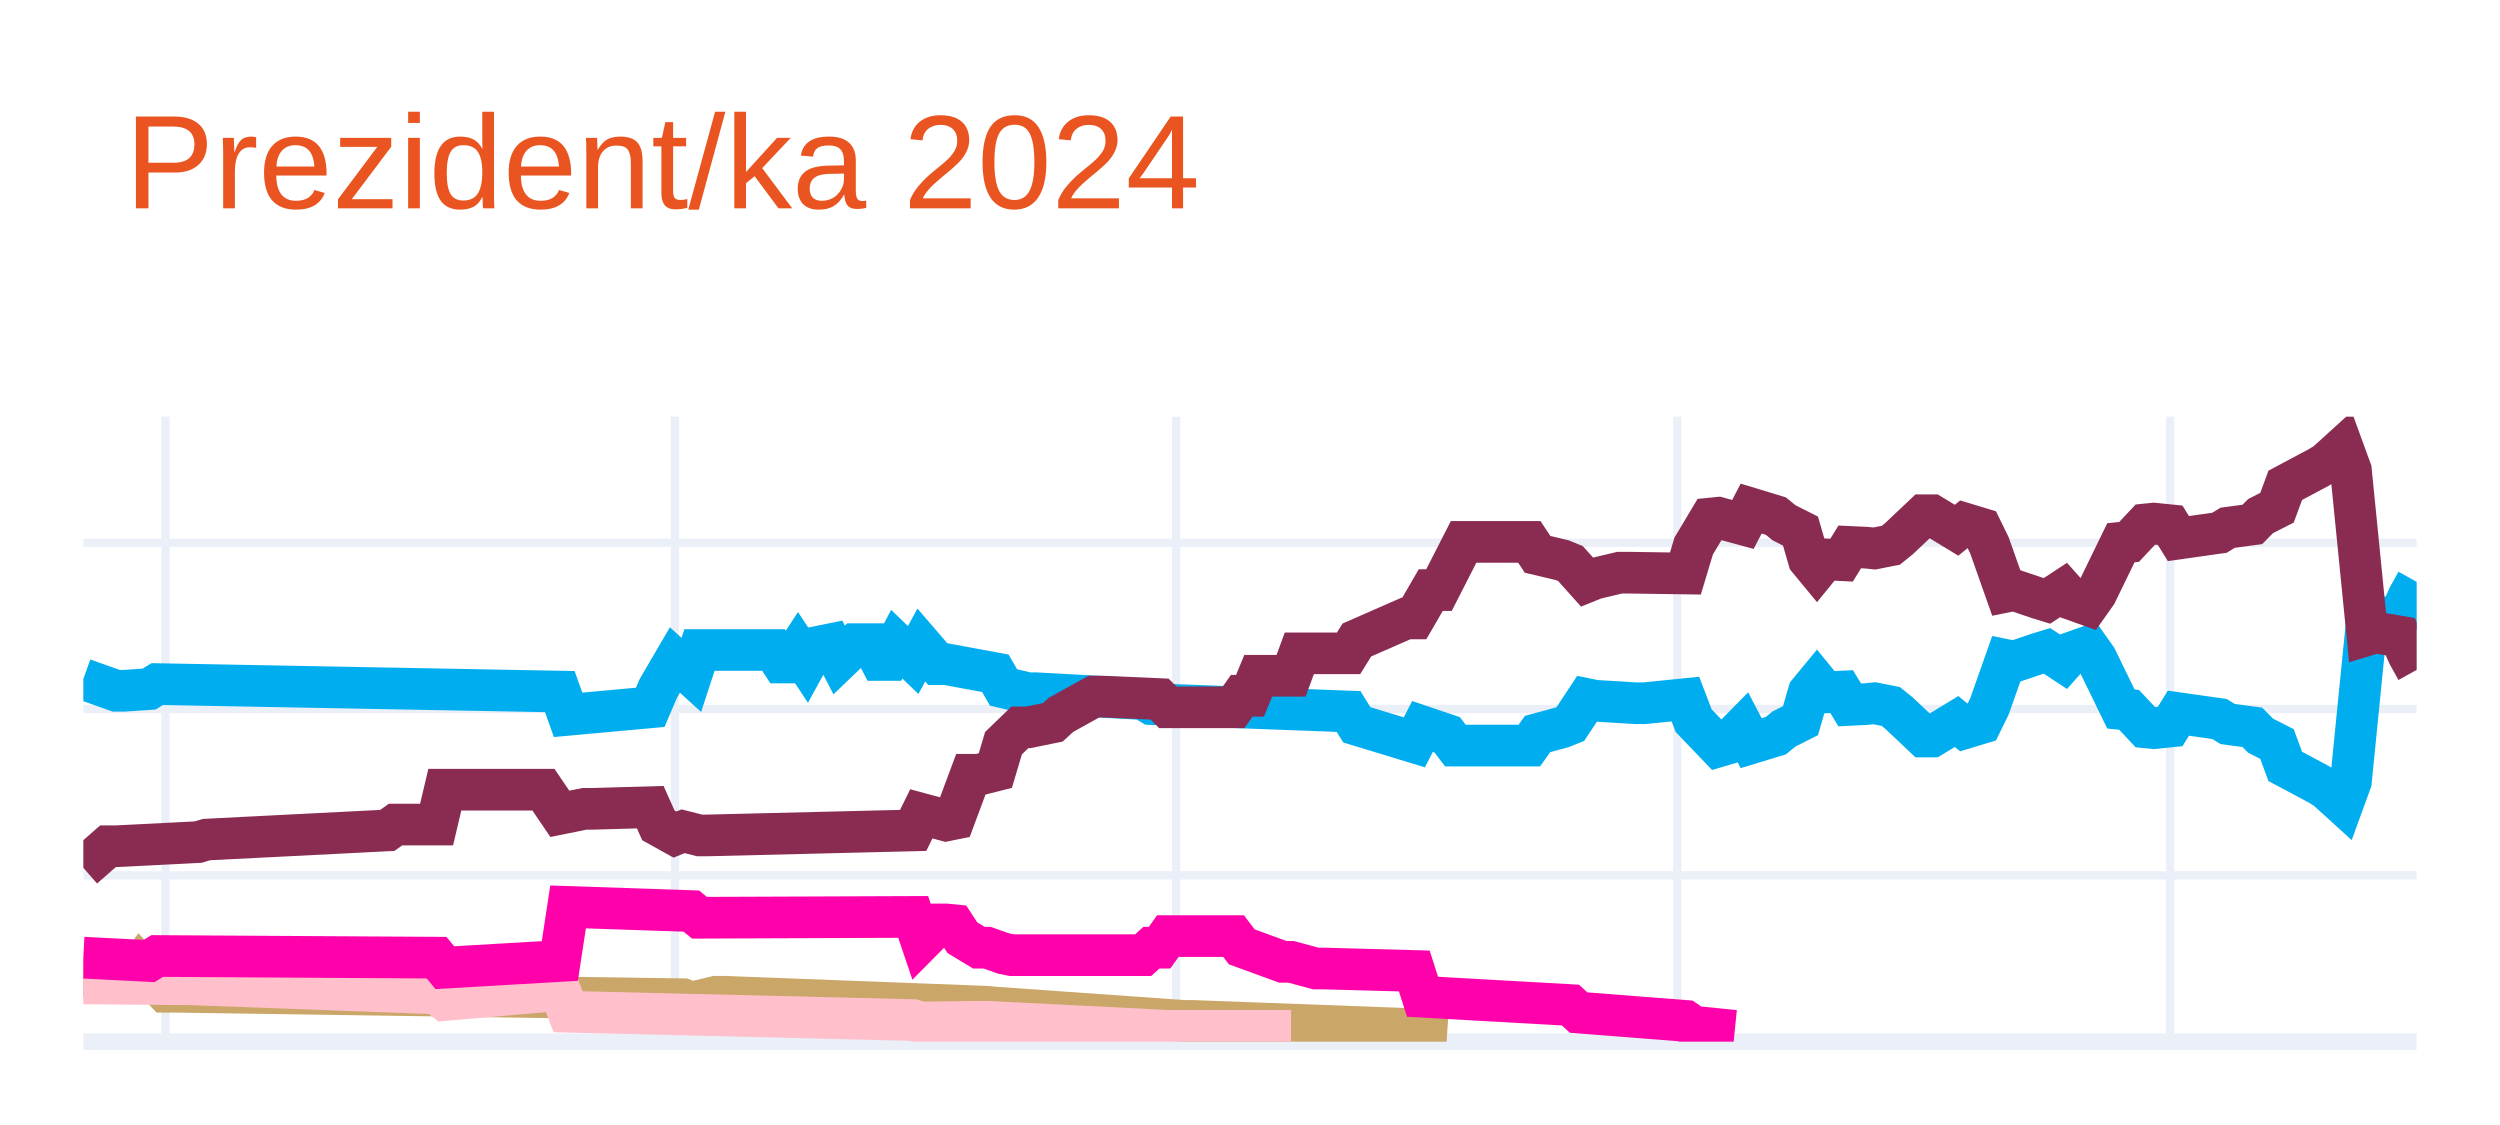
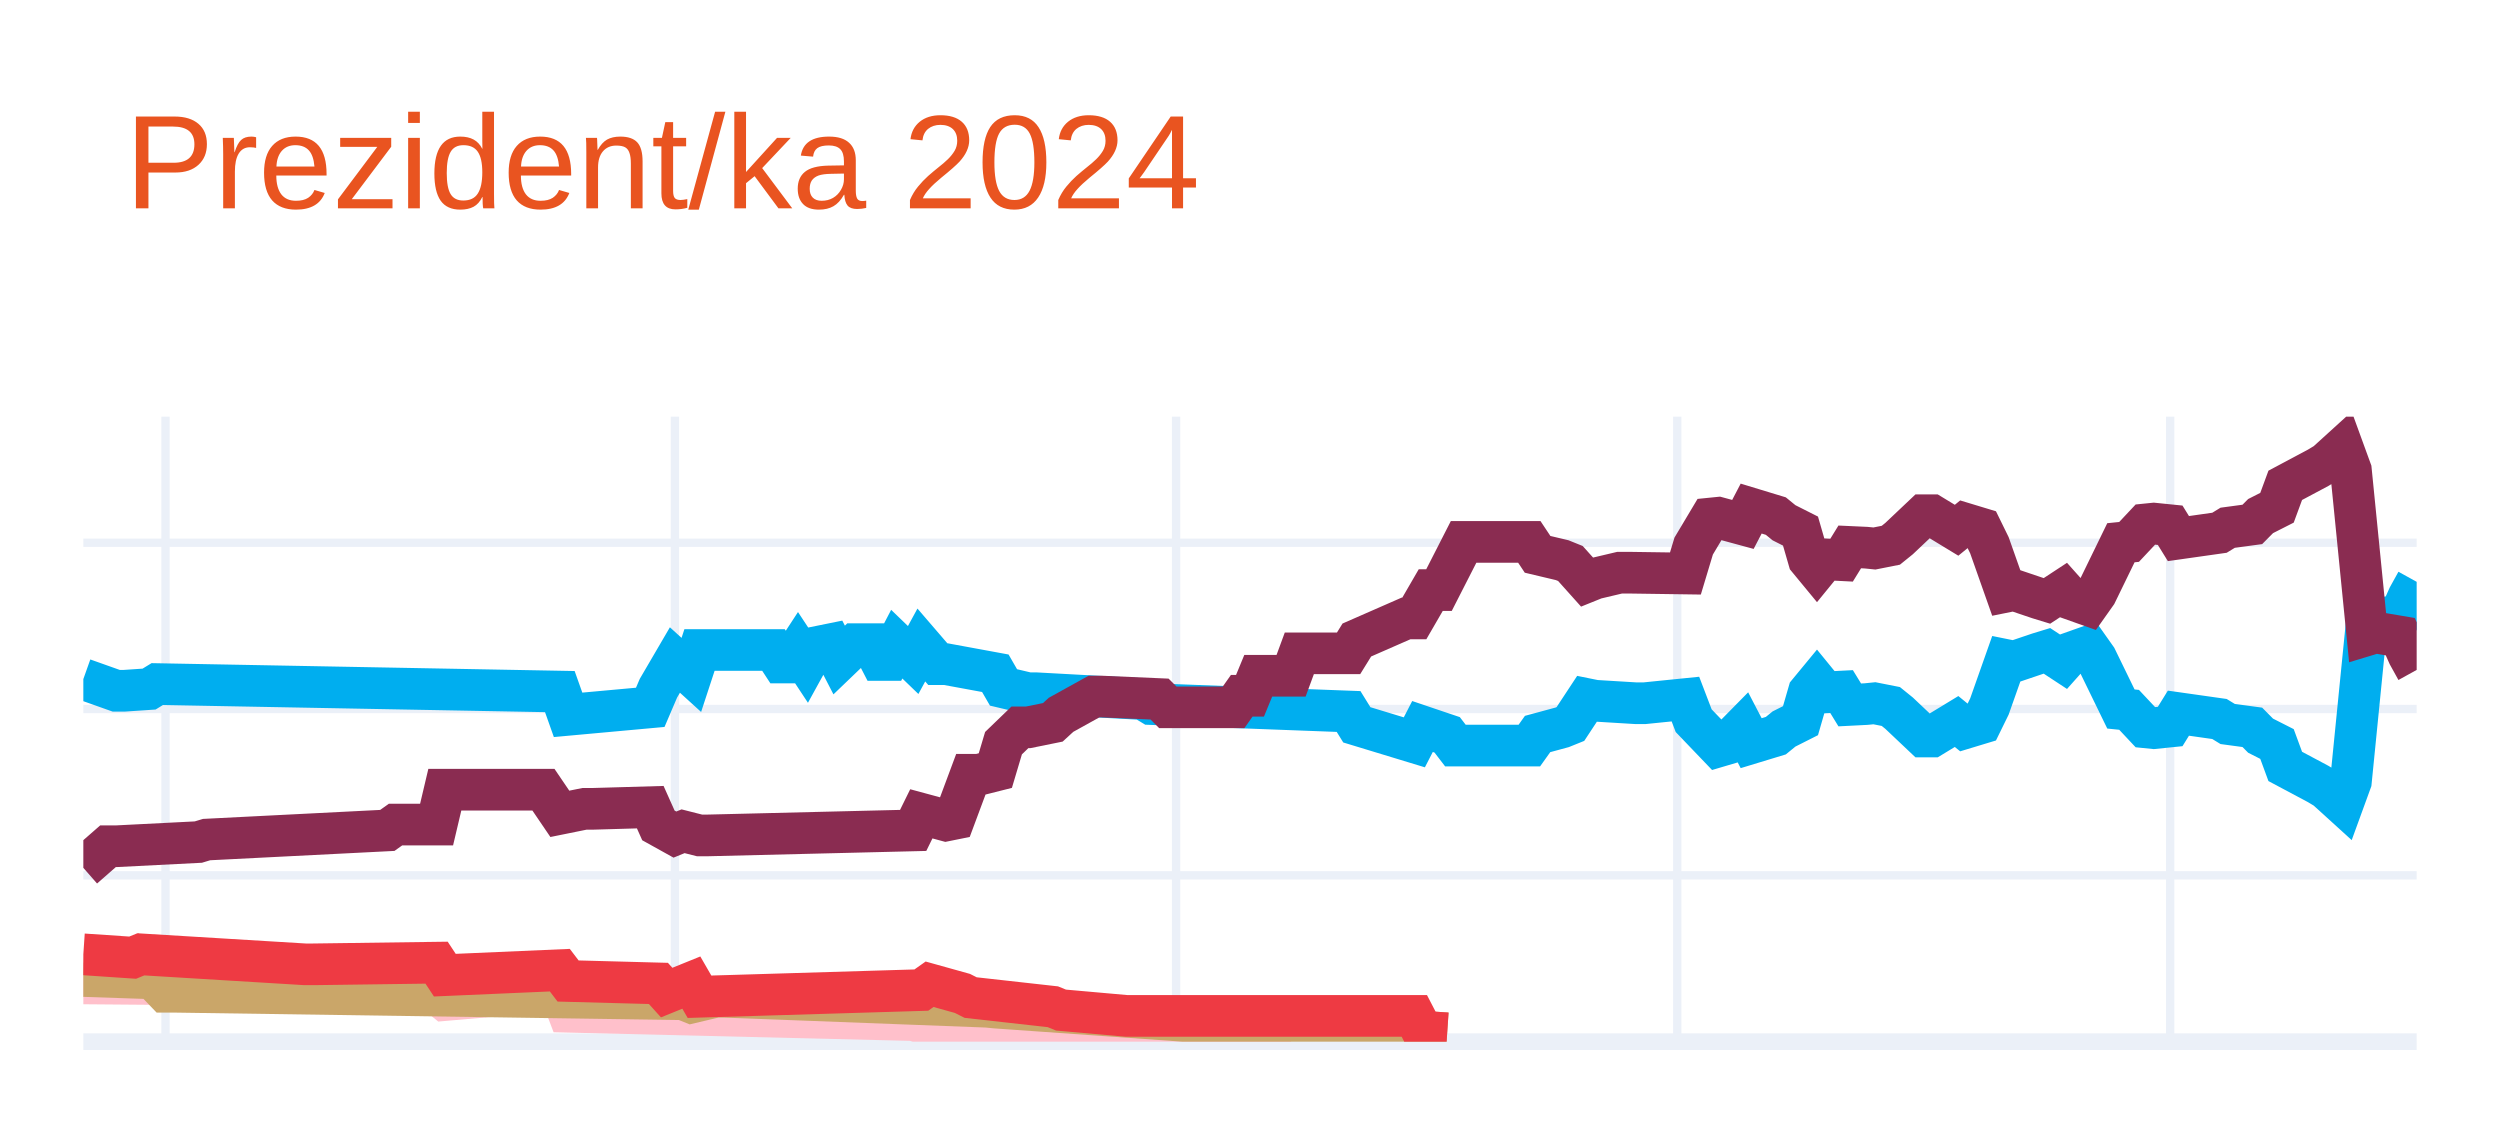
<svg xmlns="http://www.w3.org/2000/svg" class="main-svg" width="300" height="135" style="" viewBox="0 0 300 135">
  <rect x="0" y="0" width="300" height="135" style="fill: rgb(255, 255, 255); fill-opacity: 1;" />
-   <defs id="defs-089319">
+   <defs id="defs-962e4f">
    <g class="clips">
-       <clipPath id="clip089319xyplot" class="plotclip">
+       <clipPath id="clip962e4fxyplot" class="plotclip">
        <rect width="280" height="75" />
      </clipPath>
-       <clipPath class="axesclip" id="clip089319x">
+       <clipPath class="axesclip" id="clip962e4fx">
        <rect x="10" y="0" width="280" height="135" />
      </clipPath>
-       <clipPath class="axesclip" id="clip089319y">
+       <clipPath class="axesclip" id="clip962e4fy">
        <rect x="0" y="50" width="300" height="75" />
      </clipPath>
-       <clipPath class="axesclip" id="clip089319xy">
+       <clipPath class="axesclip" id="clip962e4fxy">
        <rect x="10" y="50" width="280" height="75" />
      </clipPath>
    </g>
    <g class="gradients" />
    <g class="patterns" />
  </defs>
  <g class="bglayer" />
  <g class="layer-below">
    <g class="imagelayer" />
    <g class="shapelayer" />
  </g>
  <g class="cartesianlayer">
    <g class="subplot xy">
      <g class="layer-subplot">
        <g class="shapelayer" />
        <g class="imagelayer" />
      </g>
      <g class="minor-gridlayer">
        <g class="x" />
        <g class="y" />
      </g>
      <g class="gridlayer">
        <g class="x">
          <path class="xgrid crisp" transform="translate(19.86,0)" d="M0,50v75" style="stroke: rgb(235, 240, 248); stroke-opacity: 1; stroke-width: 1px;" />
          <path class="xgrid crisp" transform="translate(80.99,0)" d="M0,50v75" style="stroke: rgb(235, 240, 248); stroke-opacity: 1; stroke-width: 1px;" />
          <path class="xgrid crisp" transform="translate(141.13,0)" d="M0,50v75" style="stroke: rgb(235, 240, 248); stroke-opacity: 1; stroke-width: 1px;" />
          <path class="xgrid crisp" transform="translate(201.27,0)" d="M0,50v75" style="stroke: rgb(235, 240, 248); stroke-opacity: 1; stroke-width: 1px;" />
          <path class="xgrid crisp" transform="translate(260.42,0)" d="M0,50v75" style="stroke: rgb(235, 240, 248); stroke-opacity: 1; stroke-width: 1px;" />
        </g>
        <g class="y">
          <path class="ygrid crisp" transform="translate(0,105.04)" d="M10,0h280" style="stroke: rgb(235, 240, 248); stroke-opacity: 1; stroke-width: 1px;" />
          <path class="ygrid crisp" transform="translate(0,85.08)" d="M10,0h280" style="stroke: rgb(235, 240, 248); stroke-opacity: 1; stroke-width: 1px;" />
          <path class="ygrid crisp" transform="translate(0,65.13)" d="M10,0h280" style="stroke: rgb(235, 240, 248); stroke-opacity: 1; stroke-width: 1px;" />
        </g>
      </g>
      <g class="zerolinelayer">
        <path class="yzl zl crisp" transform="translate(0,125)" d="M10,0h280" style="stroke: rgb(235, 240, 248); stroke-opacity: 1; stroke-width: 2px;" />
      </g>
      <g class="layer-between">
        <g class="shapelayer" />
        <g class="imagelayer" />
      </g>
      <path class="xlines-below" />
      <path class="ylines-below" />
      <g class="overlines-below" />
      <g class="xaxislayer-below" />
      <g class="yaxislayer-below" />
      <g class="overaxes-below" />
      <g class="overplot">
-         <g class="xy" transform="translate(10,50)" clip-path="url(#clip089319xyplot)">
+         <g class="xy" transform="translate(10,50)" clip-path="url(#clip962e4fxyplot)">
          <g class="scatterlayer mlayer">
-             <g class="trace scatter trace0a2707" style="stroke-miterlimit: 2; opacity: 1;">
+             <g class="trace scatter trace4bf404" style="stroke-miterlimit: 2; opacity: 1;">
              <g class="fills" />
              <g class="errorbars" />
              <g class="lines">
                <path class="js-line" d="M0,31.49L3.94,32.89L4.93,32.89L7.89,32.69L8.87,32.09L57.18,32.99L58.17,35.78L68.03,34.88L69.01,32.59L70.99,29.2L71.97,30.09L72.96,30.99L73.94,28L82.82,28L83.8,29.5L84.79,29.5L85.77,28L86.76,29.5L87.75,27.7L89.72,27.3L90.7,29.2L92.68,27.3L93.66,27.3L94.65,27.3L95.63,29.2L96.62,29.2L97.61,27.3L99.58,29.2L100.56,27.4L102.54,29.7L103.52,29.7L109.44,30.79L110.42,32.49L113.38,33.19L114.37,33.19L127.18,33.89L128.17,34.49L151.83,35.38L152.82,36.98L159.72,39.08L160.7,37.18L163.66,38.18L164.65,39.47L173.52,39.47L174.51,38.08L177.46,37.28L178.45,36.88L180.42,33.89L181.41,34.09L186.34,34.39L187.32,34.39L192.25,33.89L193.24,36.48L196.2,39.57L197.18,39.28L199.15,37.28L200.14,39.18L203.1,38.28L204.08,37.48L206.06,36.48L207.04,33.09L208.03,31.89L209.01,33.09L210.99,32.99L211.97,34.59L213.94,34.49L214.93,34.39L216.9,34.78L217.89,35.58L220.85,38.38L221.83,38.38L224.79,36.58L225.77,37.38L227.75,36.78L228.73,34.78L230.7,29.2L231.69,29.4L234.65,28.4L235.63,28.1L237.61,29.4L238.59,28.3L240.56,27.6L241.55,29L244.51,35.08L245.49,35.18L247.46,37.28L248.45,37.38L250.42,37.18L251.41,35.58L256.34,36.28L257.32,36.88L260.28,37.28L261.27,38.28L263.24,39.28L264.23,41.97L268.17,44.07L269.15,44.66L271.13,46.46L272.11,43.77L274.08,24.01L275.07,24.31L278.03,23.81L279.01,21.61L280,19.82" style="vector-effect: none; fill: none; stroke: rgb(0, 174, 239); stroke-opacity: 1; stroke-width: 5px; opacity: 1;" />
              </g>
              <g class="points" />
              <g class="text" />
            </g>
-             <g class="trace scatter trace91a0e1" style="stroke-miterlimit: 2; opacity: 1;">
+             <g class="trace scatter trace962ae4" style="stroke-miterlimit: 2; opacity: 1;">
              <g class="fills" />
              <g class="errorbars" />
              <g class="lines">
                <path class="js-line" d="M0,54.14L2.96,51.55L3.94,51.55L13.8,51.05L14.79,50.75L36.48,49.65L37.46,48.95L42.39,48.95L43.38,44.76L55.21,44.76L57.18,47.66L60.14,47.06L61.13,47.06L68.03,46.86L69.01,49.05L70.99,50.15L71.97,49.75L73.94,50.25L74.93,50.25L99.58,49.65L100.56,47.66L103.52,48.46L104.51,48.26L106.48,42.97L107.46,42.97L109.44,42.47L110.42,39.18L112.39,37.28L113.38,37.28L116.34,36.68L117.32,35.78L121.27,33.59L122.25,33.59L129.15,33.89L130.14,34.88L138.03,34.88L139.01,33.49L140,33.49L140.99,31.09L144.93,31.09L145.92,28.4L151.83,28.4L152.82,26.8L158.73,24.21L159.72,24.21L161.69,20.81L162.68,20.81L165.63,15.03L166.62,15.03L173.52,15.03L174.51,16.52L177.46,17.22L178.45,17.62L180.42,19.82L181.41,19.42L184.37,18.72L185.35,18.72L192.25,18.82L193.24,15.53L195.21,12.23L196.2,12.13L199.15,12.93L200.14,11.03L203.1,11.93L204.08,12.73L206.06,13.73L207.04,17.12L208.03,18.32L209.01,17.12L210.99,17.22L211.97,15.63L213.94,15.72L214.93,15.82L216.9,15.43L217.89,14.63L220.85,11.83L221.83,11.83L224.79,13.63L225.77,12.83L227.75,13.43L228.73,15.43L230.7,21.01L231.69,20.81L234.65,21.81L235.63,22.11L237.61,20.81L238.59,21.91L240.56,22.61L241.55,21.21L244.51,15.13L245.49,15.03L247.46,12.93L248.45,12.83L250.42,13.03L251.41,14.63L256.34,13.93L257.32,13.33L260.28,12.93L261.27,11.93L263.24,10.93L264.23,8.24L268.17,6.14L269.15,5.55L271.13,3.75L272.11,6.44L274.08,26.2L275.07,25.9L278.03,26.4L279.01,28.6L280,30.39" style="vector-effect: none; fill: none; stroke: rgb(138, 44, 81); stroke-opacity: 1; stroke-width: 5px; opacity: 1;" />
              </g>
              <g class="points" />
              <g class="text" />
            </g>
-             <g class="trace scatter trace4d53b2" style="stroke-miterlimit: 2; opacity: 1;">
+             <g class="trace scatter traced7601d" style="stroke-miterlimit: 2; opacity: 1;">
+               <g class="fills" />
+               <g class="errorbars" />
+               <g class="lines">
+                 <path class="js-line" d="M0,68.01L11.83,68.11L12.82,68.11L42.39,69.21L43.38,70.01L57.18,68.81L58.17,71.41L99.58,72.41L100.56,72.7L107.46,72.61L108.45,72.61L130.14,73.7L132.11,73.7L144.93,73.7" style="vector-effect: none; fill: none; stroke: rgb(255, 192, 203); stroke-opacity: 1; stroke-width: 5px; opacity: 1;" />
+               </g>
+               <g class="points" />
+               <g class="text" />
+             </g>
+             <g class="trace scatter traceb614bb" style="stroke-miterlimit: 2; opacity: 1;">
              <g class="fills" />
              <g class="errorbars" />
              <g class="lines">
                <path class="js-line" d="M0,67.12L5.92,67.32L6.9,65.92L9.86,69.01L10.85,69.01L71.97,69.91L72.96,70.31L75.92,69.61L76.9,69.61L108.45,70.81L109.44,70.91L132.11,72.51L133.1,72.51L159.72,73.5L160.7,73.8L163.66,74" style="vector-effect: none; fill: none; stroke: rgb(202, 166, 105); stroke-opacity: 1; stroke-width: 5px; opacity: 1;" />
              </g>
              <g class="points" />
              <g class="text" />
            </g>
-             <g class="trace scatter trace52c258" style="stroke-miterlimit: 2; opacity: 1;">
+             <g class="trace scatter tracec0fe2e" style="stroke-miterlimit: 2; opacity: 1;">
              <g class="fills" />
              <g class="errorbars" />
              <g class="lines">
-                 <path class="js-line" d="M0,68.01L11.83,68.11L12.82,68.11L42.39,69.21L43.38,70.01L57.18,68.81L58.17,71.41L99.58,72.41L100.56,72.7L107.46,72.61L108.45,72.61L130.14,73.7L132.11,73.7L144.93,73.7" style="vector-effect: none; fill: none; stroke: rgb(255, 192, 203); stroke-opacity: 1; stroke-width: 5px; opacity: 1;" />
-               </g>
-               <g class="points" />
-               <g class="text" />
-             </g>
-             <g class="trace scatter trace821b8d" style="stroke-miterlimit: 2; opacity: 1;">
-               <g class="fills" />
-               <g class="errorbars" />
-               <g class="lines">
-                 <path class="js-line" d="M0,64.92L7.89,65.32L8.87,64.72L42.39,64.92L43.38,66.12L57.18,65.32L58.17,58.83L72.96,59.33L73.94,60.13L99.58,60.03L100.56,62.93L102.54,60.93L103.52,60.93L104.51,61.03L105.49,62.53L107.46,63.72L108.45,63.72L110.42,64.42L111.41,64.62L127.18,64.62L128.17,63.72L129.15,63.72L130.14,62.33L138.03,62.33L139.01,63.62L143.94,65.42L144.93,65.42L147.89,66.22L148.87,66.22L159.72,66.52L160.7,69.61L178.45,70.61L179.44,71.51L192.25,72.51L193.24,73.2L198.17,73.7" style="vector-effect: none; fill: none; stroke: rgb(255, 1, 170); stroke-opacity: 1; stroke-width: 5px; opacity: 1;" />
+                 <path class="js-line" d="M0,64.52L5.92,64.92L6.9,64.52L26.62,65.72L27.61,65.72L42.39,65.52L43.38,67.02L57.18,66.42L58.17,67.72L69.01,68.01L70,69.11L72.96,67.91L73.94,69.61L100.56,68.81L101.55,68.11L105.49,69.21L106.48,69.71L116.34,70.81L117.32,71.21L125.21,71.91L126.2,71.91L159.72,71.91L160.7,73.8L163.66,74" style="vector-effect: none; fill: none; stroke: rgb(238, 58, 67); stroke-opacity: 1; stroke-width: 5px; opacity: 1;" />
              </g>
              <g class="points" />
              <g class="text" />
            </g>
          </g>
        </g>
      </g>
      <path class="xlines-above crisp" d="M0,0" style="fill: none;" />
      <path class="ylines-above crisp" d="M0,0" style="fill: none;" />
      <g class="overlines-above" />
      <g class="xaxislayer-above" />
      <g class="yaxislayer-above" />
      <g class="overaxes-above" />
    </g>
  </g>
  <g class="polarlayer" />
  <g class="smithlayer" />
  <g class="ternarylayer" />
  <g class="geolayer" />
  <g class="funnelarealayer" />
  <g class="pielayer" />
  <g class="iciclelayer" />
  <g class="treemaplayer" />
  <g class="sunburstlayer" />
  <g class="glimages" />
-   <defs id="topdefs-089319">
+   <defs id="topdefs-962e4f">
    <g class="clips" />
  </defs>
  <g class="layer-above">
    <g class="imagelayer" />
    <g class="shapelayer" />
  </g>
  <g class="infolayer">
    <g class="g-gtitle">
      <text class="gtitle" x="15" y="25" text-anchor="start" dy="0em" style="opacity: 1; font-family: Ubuntu, verdana, arial, sans-serif; font-size: 16px; fill: rgb(233, 84, 32); fill-opacity: 1; white-space: pre;">Prezident/ka 2024</text>
    </g>
    <g class="g-xtitle" />
    <g class="g-ytitle" />
  </g>
</svg>
